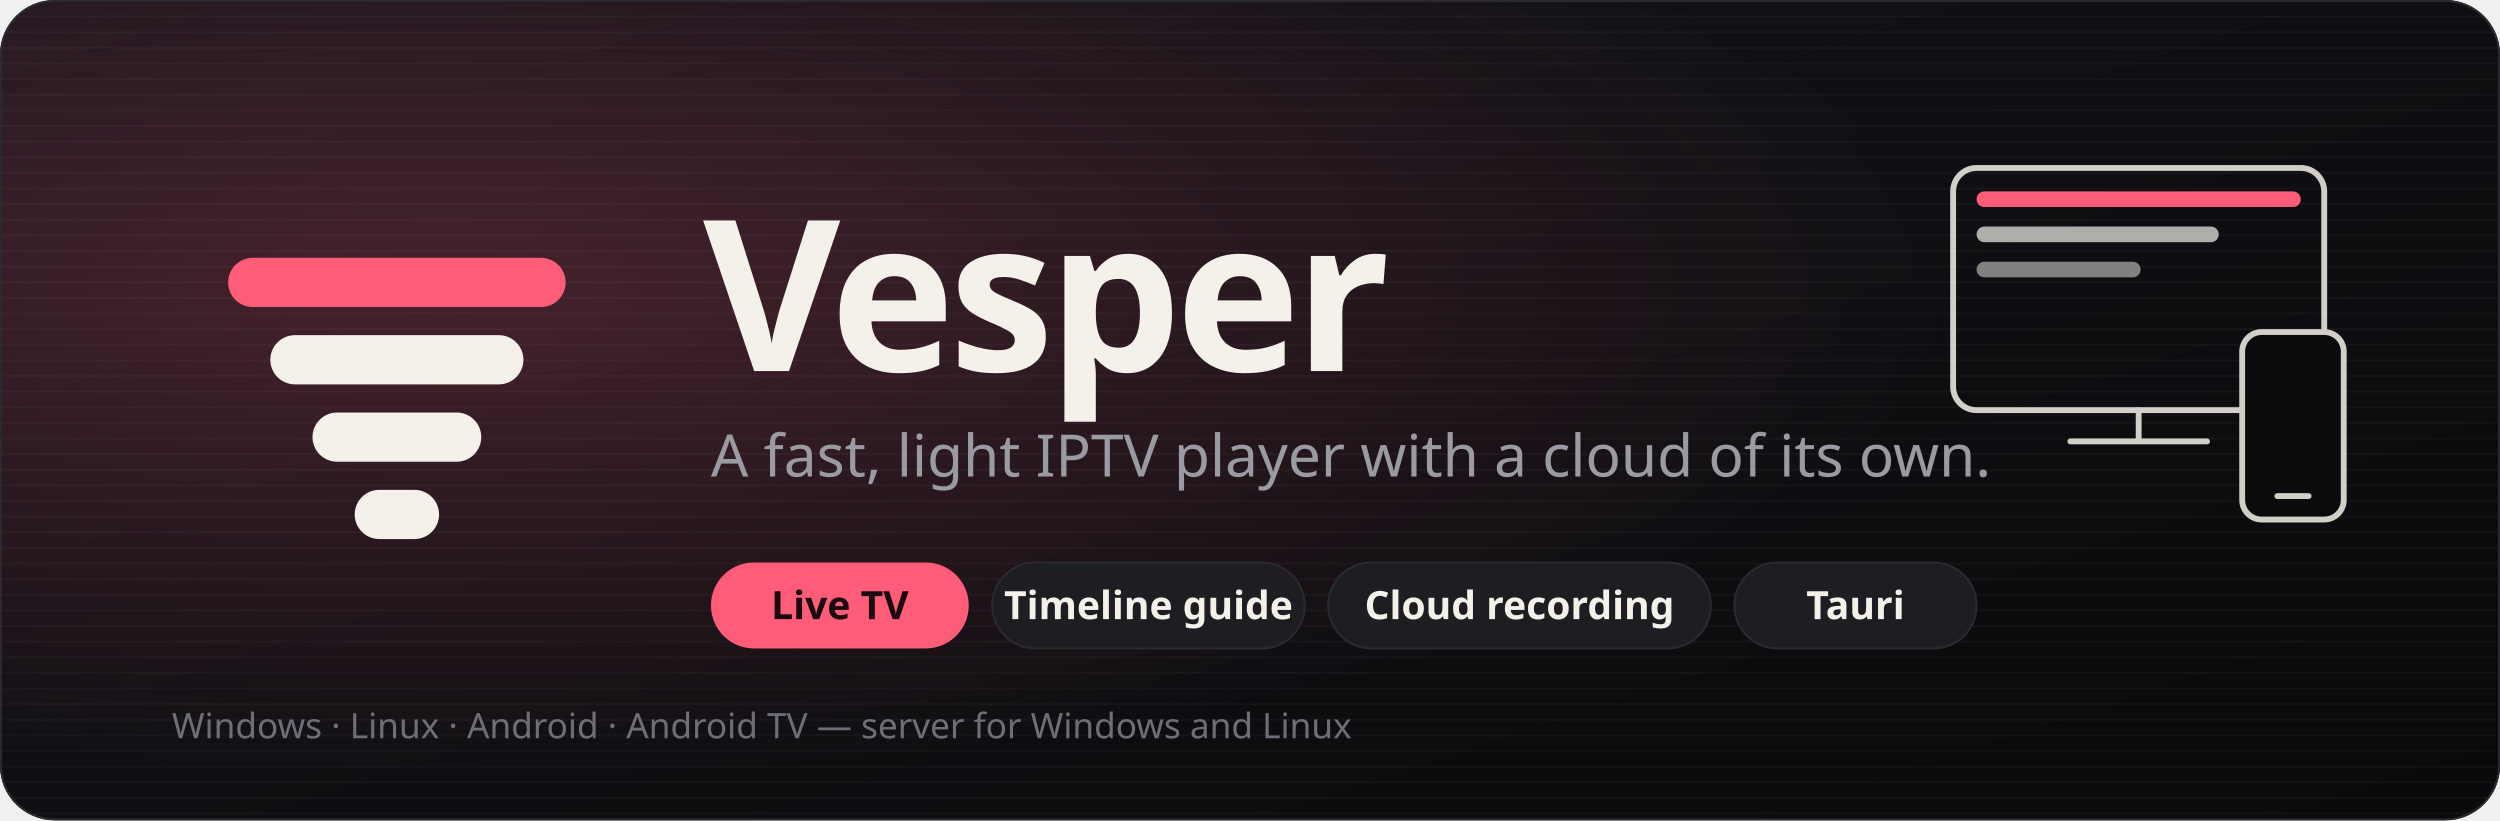
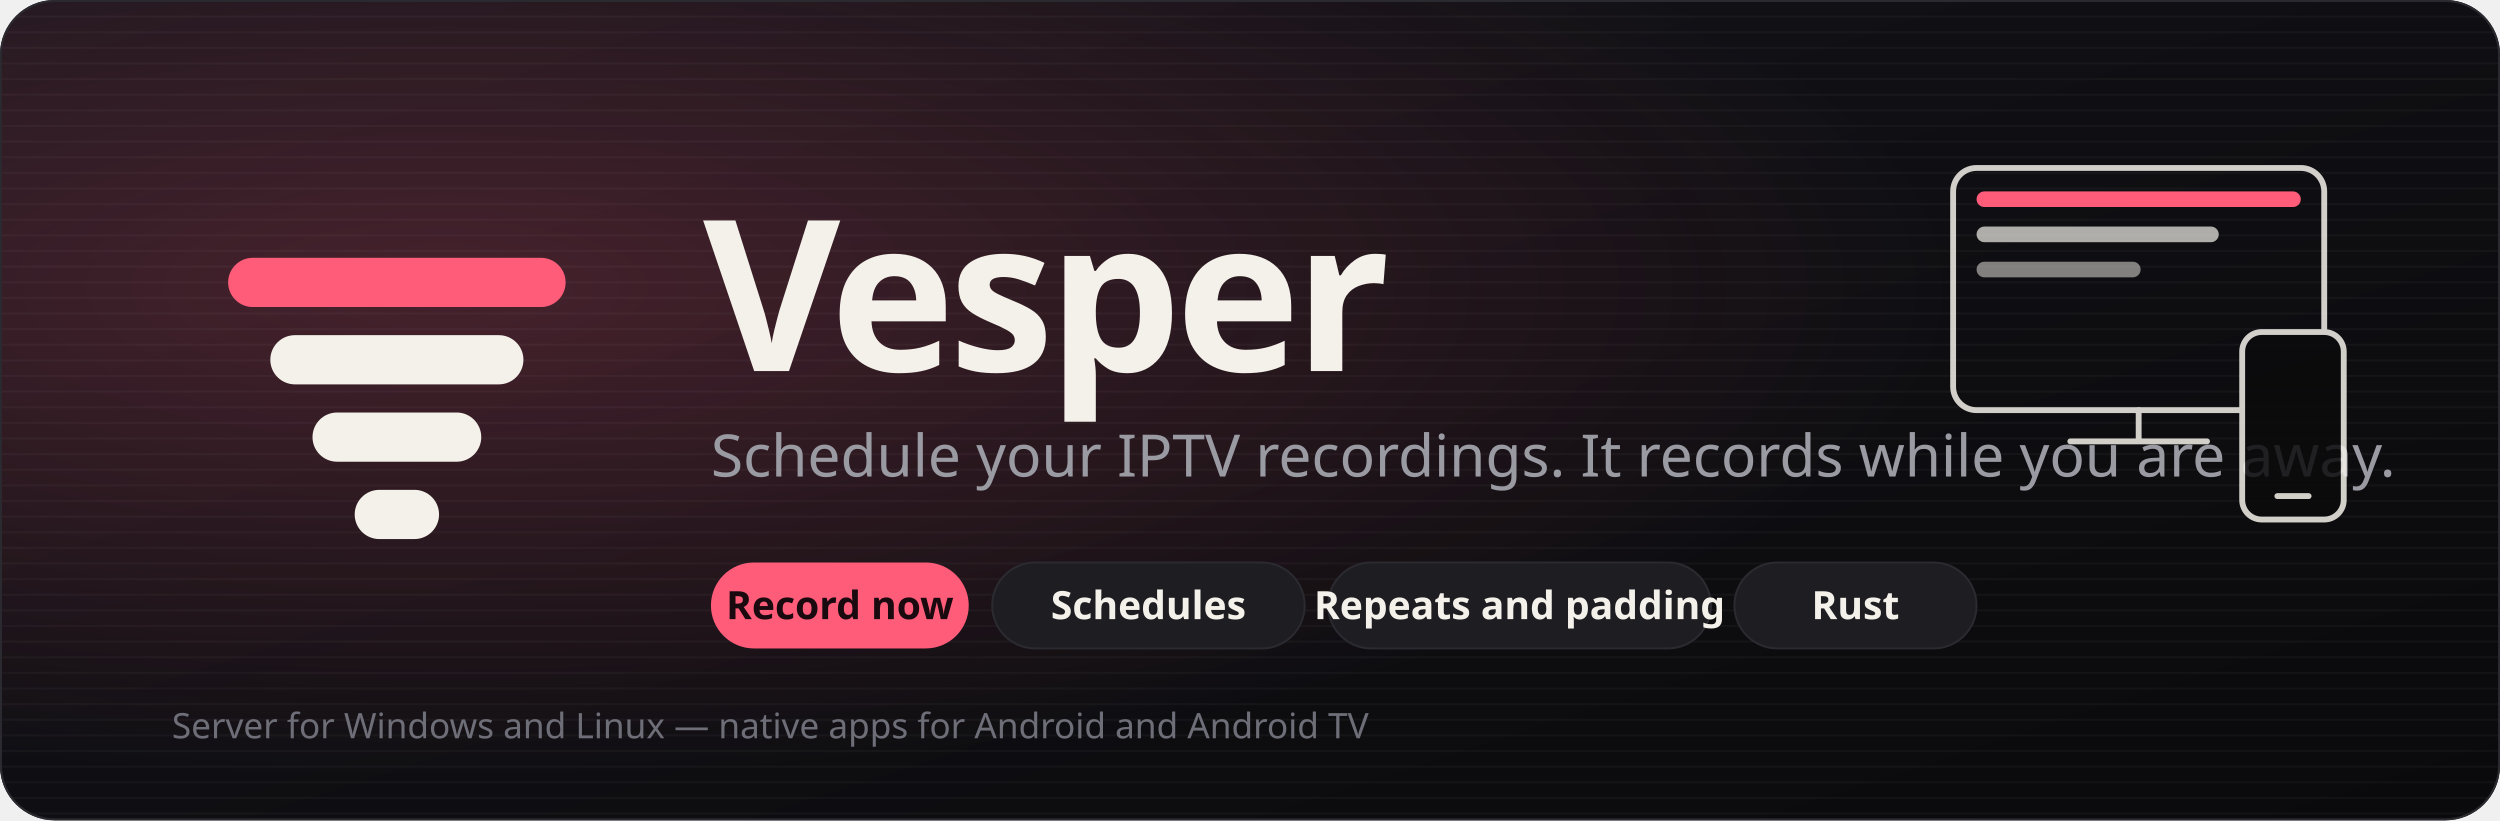
- <svg xmlns="http://www.w3.org/2000/svg" viewBox="0 0 1280 420" role="img" aria-label="Vesper: a fast, light IPTV player with its own cloud">
+ <svg xmlns="http://www.w3.org/2000/svg" viewBox="0 0 1280 420" role="img" aria-label="Vesper: schedule your IPTV recordings">
  <defs>
    <linearGradient id="bg" x1="0" y1="0" x2="1" y2="1">
      <stop offset="0" stop-color="#14141a" />
      <stop offset="1" stop-color="#0a0a0c" />
    </linearGradient>
    <radialGradient id="glow" cx="0.18" cy="0.35" r="0.6">
      <stop offset="0" stop-color="#ff5c7a" stop-opacity="0.22" />
      <stop offset="1" stop-color="#ff5c7a" stop-opacity="0" />
    </radialGradient>
    <pattern id="scan" width="8" height="8" patternUnits="userSpaceOnUse">
      <rect width="8" height="1" fill="#ffffff" opacity="0.035" />
    </pattern>
  </defs>
  <rect width="1280" height="420" rx="28" fill="url(#bg)" />
  <rect width="1280" height="420" rx="28" fill="url(#glow)" />
  <rect width="1280" height="420" rx="28" fill="url(#scan)" />
  <rect x="0.5" y="0.5" width="1279" height="419" rx="27.5" fill="none" stroke="#2a2a30" />
  <g transform="translate(88 96) scale(3.6)">
    <rect x="8" y="10" width="48" height="7" rx="3.5" fill="#FF5C7A" />
    <rect x="14" y="21" width="36" height="7" rx="3.5" fill="#F4F1EA" />
    <rect x="20" y="32" width="24" height="7" rx="3.5" fill="#F4F1EA" />
    <rect x="26" y="43" width="12" height="7" rx="3.5" fill="#F4F1EA" />
  </g>
  <text x="360" y="190" font-family="'Bricolage Grotesque','Segoe UI',system-ui,sans-serif" font-size="108" font-weight="800" fill="#F4F1EA" letter-spacing="-3">Vesper</text>
-   <text x="364" y="244" font-family="'Geist','Segoe UI',system-ui,sans-serif" font-size="30" fill="#9a9aa3">A fast, light IPTV player with a cloud of its own.</text>
+   <text x="364" y="244" font-family="'Geist','Segoe UI',system-ui,sans-serif" font-size="30" fill="#9a9aa3">Schedule your IPTV recordings. It records while you are away.</text>
  <g font-family="'Geist','Segoe UI',system-ui,sans-serif" font-size="20" font-weight="600">
    <rect x="364" y="288" width="132" height="44" rx="22" fill="#ff5c7a" />
-     <text x="430" y="317" text-anchor="middle" fill="#1a0a0f">Live TV</text>
+     <text x="430" y="317" text-anchor="middle" fill="#1a0a0f">Record now</text>
    <rect x="508" y="288" width="160" height="44" rx="22" fill="#1e1e22" stroke="#2a2a30" />
-     <text x="588" y="317" text-anchor="middle" fill="#F4F1EA">Timeline guide</text>
+     <text x="588" y="317" text-anchor="middle" fill="#F4F1EA">Schedules</text>
    <rect x="680" y="288" width="196" height="44" rx="22" fill="#1e1e22" stroke="#2a2a30" />
-     <text x="778" y="317" text-anchor="middle" fill="#F4F1EA">Cloud recording</text>
+     <text x="778" y="317" text-anchor="middle" fill="#F4F1EA">Repeats and padding</text>
    <rect x="888" y="288" width="124" height="44" rx="22" fill="#1e1e22" stroke="#2a2a30" />
-     <text x="950" y="317" text-anchor="middle" fill="#F4F1EA">Tauri</text>
+     <text x="950" y="317" text-anchor="middle" fill="#F4F1EA">Rust</text>
  </g>
  <g fill="none" stroke="#F4F1EA" stroke-width="3" stroke-linecap="round" stroke-linejoin="round" opacity="0.85">
    <rect x="1000" y="86" width="190" height="124" rx="12" />
    <path d="M1060 226h70M1095 210v16" />
    <rect x="1148" y="170" width="52" height="96" rx="10" fill="#0a0a0c" />
    <path d="M1166 254h16" />
  </g>
  <rect x="1012" y="98" width="166" height="8" rx="4" fill="#FF5C7A" />
  <rect x="1012" y="116" width="124" height="8" rx="4" fill="#F4F1EA" opacity="0.7" />
  <rect x="1012" y="134" width="84" height="8" rx="4" fill="#F4F1EA" opacity="0.5" />
-   <text x="88" y="378" font-family="'Geist','Segoe UI',system-ui,sans-serif" font-size="18" fill="#6e6e78">Windows · Linux · Android · Android TV  —  server for Windows and Linux</text>
+   <text x="88" y="378" font-family="'Geist','Segoe UI',system-ui,sans-serif" font-size="18" fill="#6e6e78">Server for Windows and Linux  —  native apps for Android and Android TV</text>
</svg>
